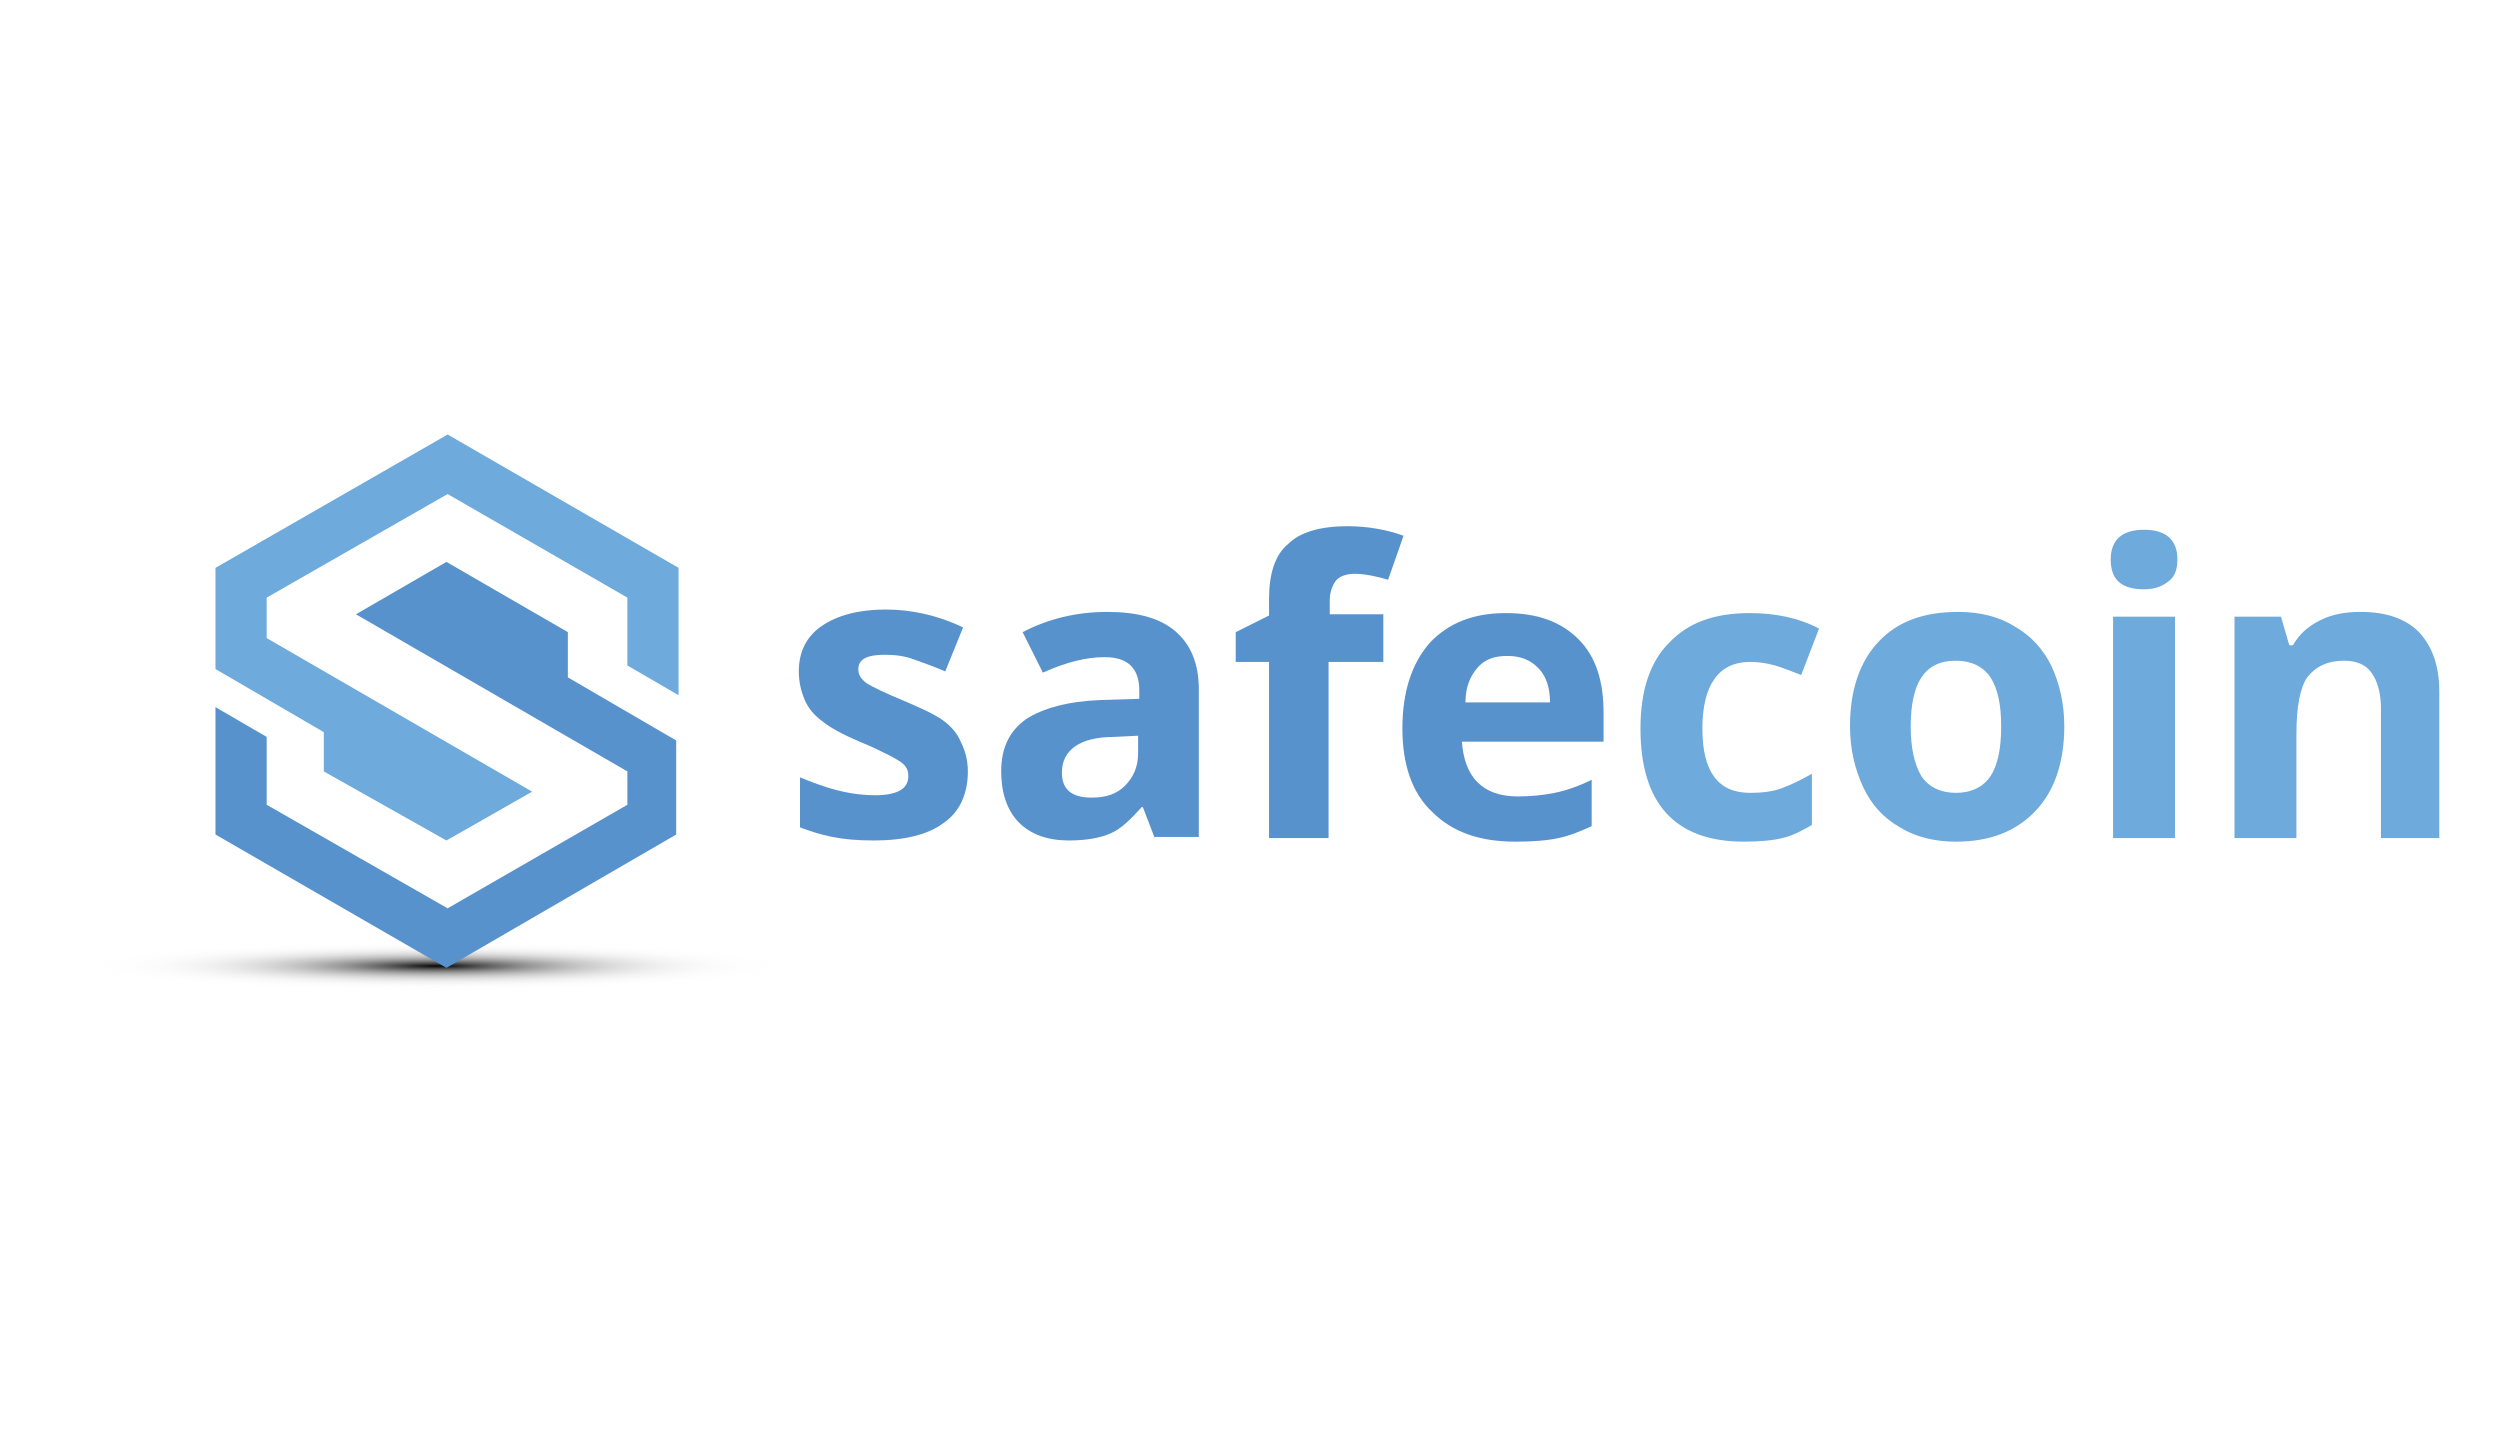
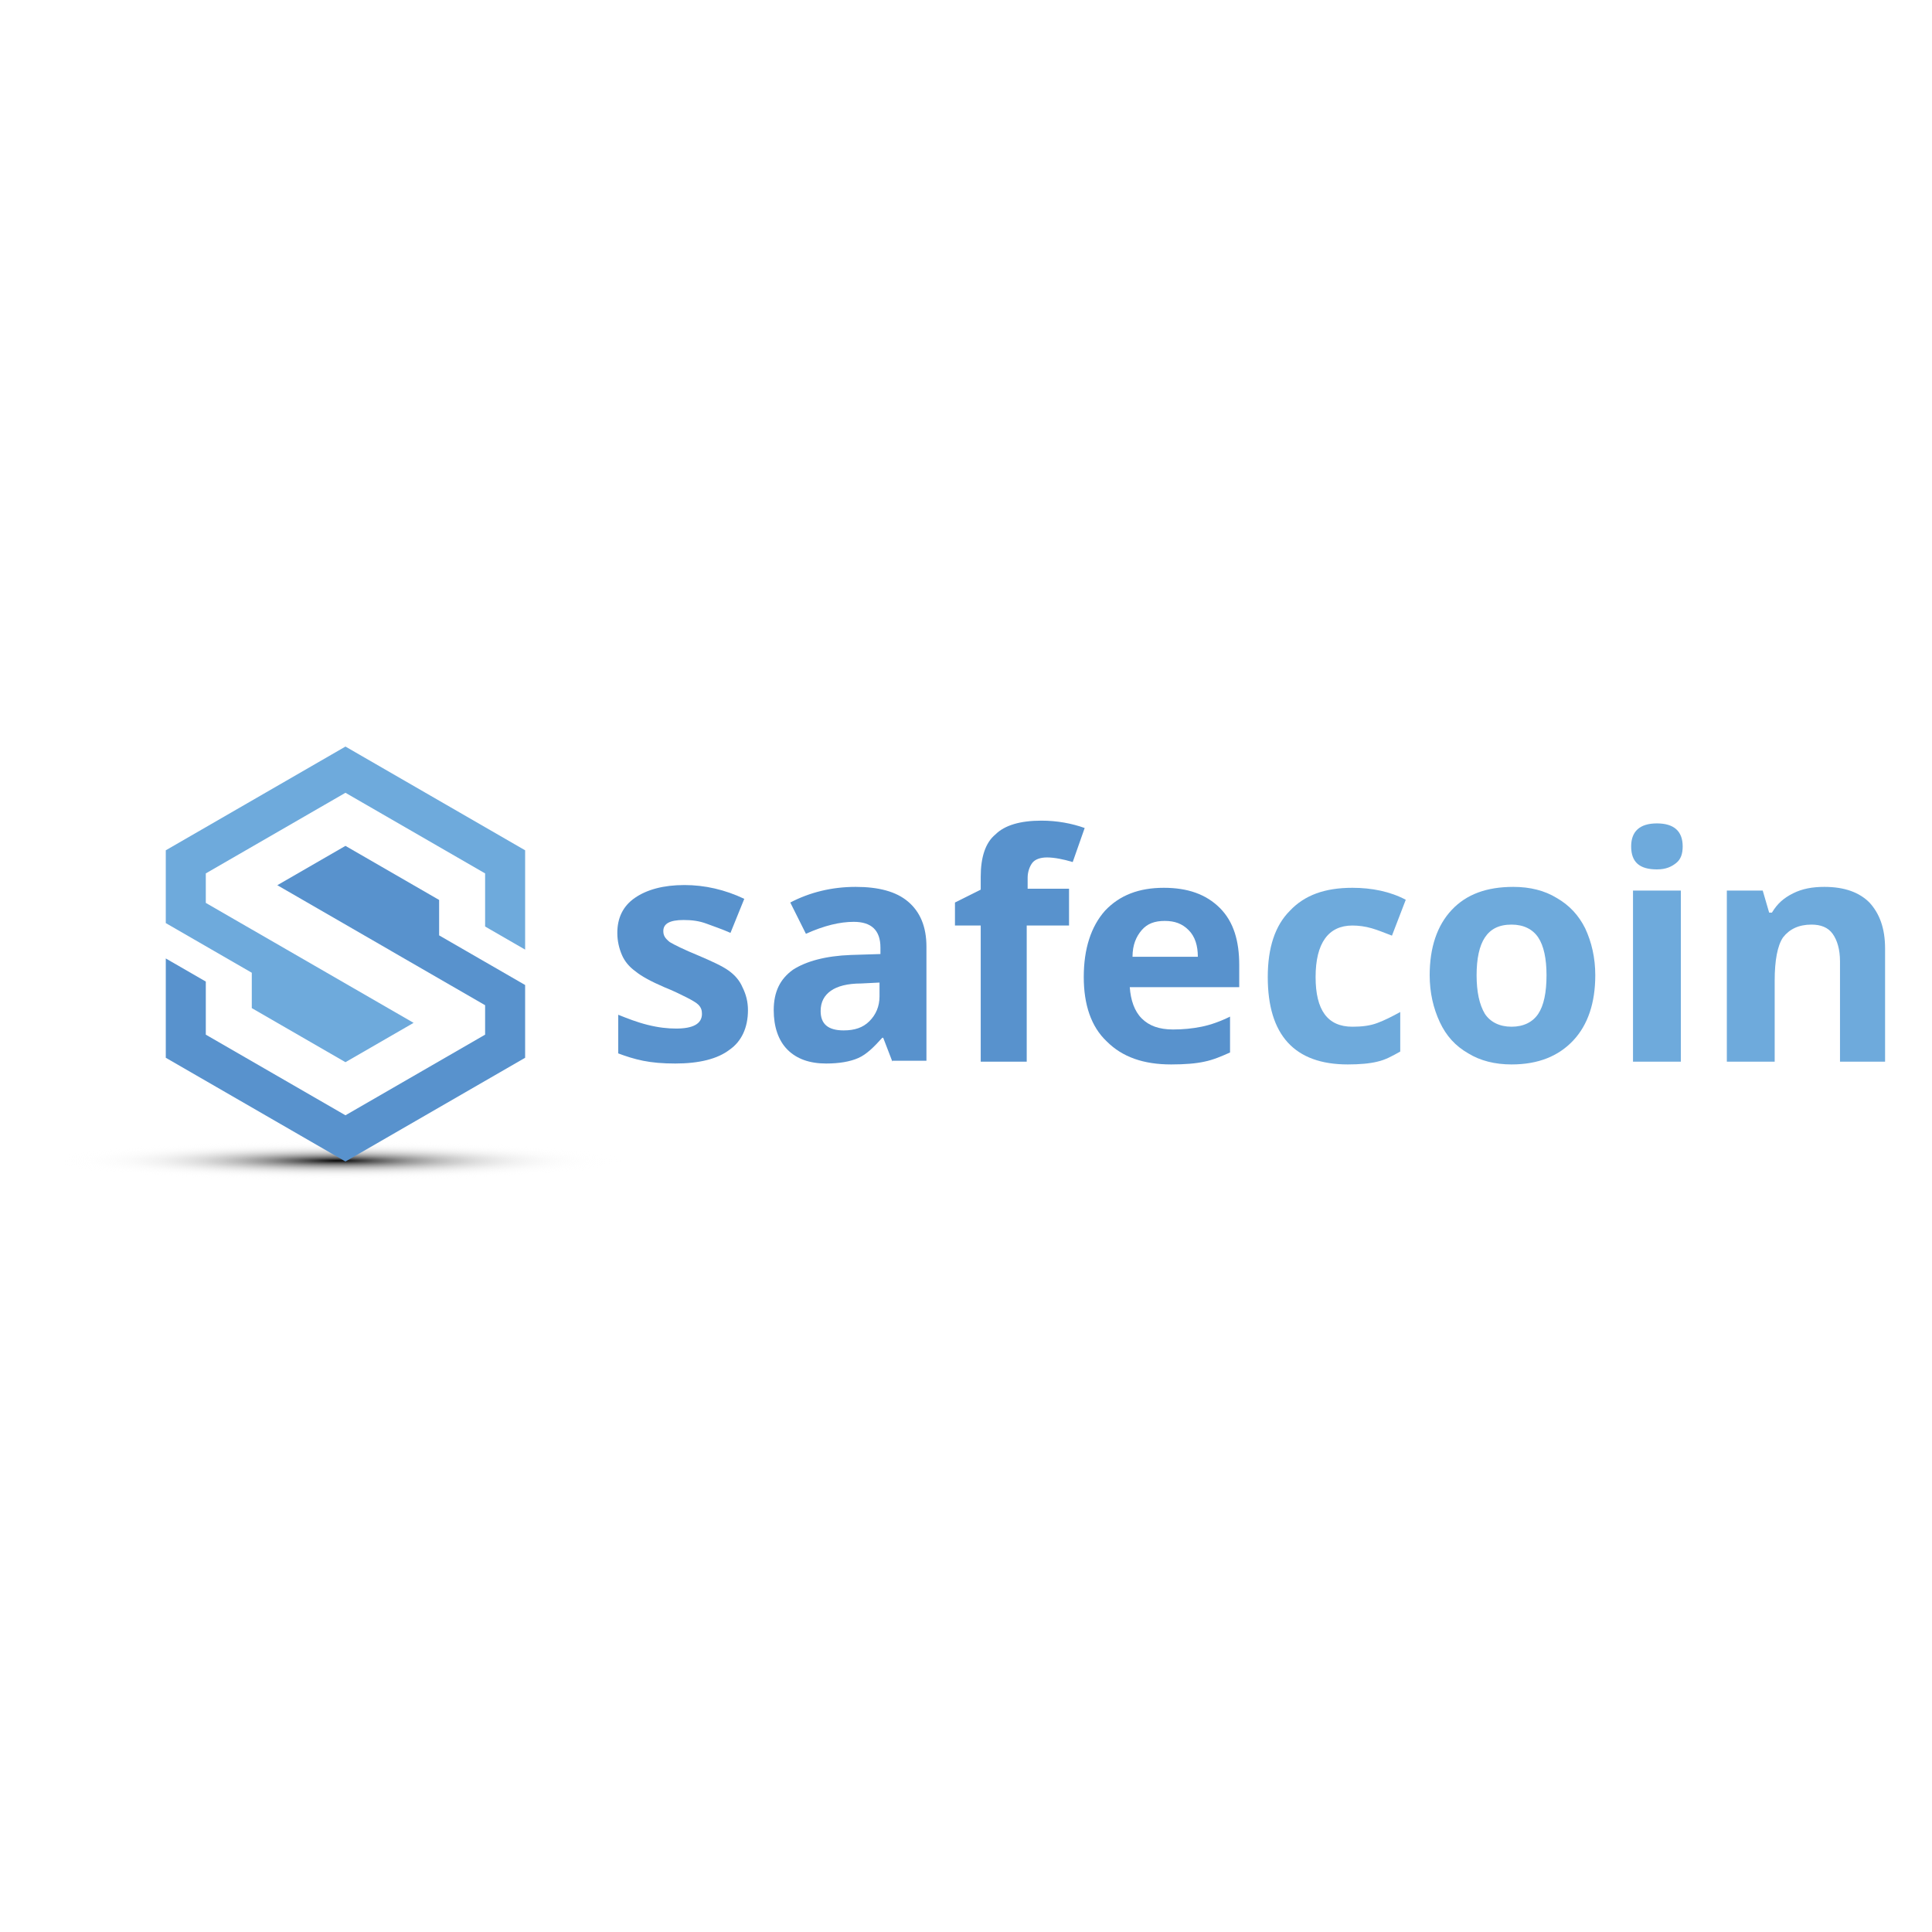
- <svg xmlns="http://www.w3.org/2000/svg" version="1.1" id="Layer_1" x="0px" y="0px" viewBox="0 0 210 120" style="enable-background:new 0 0 210 120;" xml:space="preserve">
-   <style type="text/css">
- 	.st0{fill:#5892CD;}
- 	.st1{fill:#6EAADC;}
- 	.st2{fill:url(#SVGID_1_);}
- </style>
+ <svg xmlns="http://www.w3.org/2000/svg" version="1.1" id="Layer_1" x="0px" y="0px" width="14173.23px" height="14173.23px" viewBox="0 0 14173.23 14173.23" enable-background="new 0 0 14173.23 14173.23" xml:space="preserve">
  <g>
-     <g>
-       <path class="st0" d="M81.3,64.8c0,1.9-0.7,3.4-2,4.3c-1.3,1-3.3,1.5-5.9,1.5c-1.4,0-2.5-0.1-3.5-0.3c-1-0.2-1.9-0.5-2.7-0.8v-4.2    c1,0.4,2,0.8,3.2,1.1c1.2,0.3,2.2,0.4,3.1,0.4c1.8,0,2.8-0.5,2.8-1.6c0-0.4-0.1-0.7-0.4-1c-0.2-0.2-0.7-0.5-1.3-0.8    c-0.6-0.3-1.4-0.7-2.4-1.1c-1.4-0.6-2.5-1.2-3.1-1.7c-0.7-0.5-1.2-1.1-1.5-1.8c-0.3-0.7-0.5-1.5-0.5-2.4c0-1.6,0.6-2.9,1.9-3.8    c1.3-0.9,3.1-1.4,5.4-1.4c2.2,0,4.4,0.5,6.5,1.5l-1.5,3.7c-0.9-0.4-1.8-0.7-2.6-1c-0.8-0.3-1.6-0.4-2.5-0.4    c-1.5,0-2.2,0.4-2.2,1.2c0,0.5,0.2,0.8,0.7,1.2c0.5,0.3,1.5,0.8,3.2,1.5c1.4,0.6,2.5,1.1,3.2,1.6c0.7,0.5,1.2,1.1,1.5,1.8    C81.1,63.1,81.3,63.9,81.3,64.8z" />
-       <path class="st0" d="M97,70.4l-1-2.6h-0.1c-0.9,1-1.7,1.8-2.6,2.2c-0.9,0.4-2.1,0.6-3.5,0.6c-1.8,0-3.2-0.5-4.2-1.5    c-1-1-1.5-2.5-1.5-4.3c0-2,0.7-3.4,2.1-4.4c1.4-0.9,3.5-1.5,6.3-1.6l3.2-0.1V58c0-1.9-1-2.8-2.9-2.8c-1.5,0-3.2,0.4-5.2,1.3    l-1.7-3.4c2.1-1.1,4.5-1.7,7.1-1.7c2.5,0,4.4,0.5,5.7,1.6c1.3,1.1,2,2.7,2,4.9v12.4H97z M95.6,61.8l-2,0.1c-1.5,0-2.6,0.3-3.3,0.8    c-0.7,0.5-1.1,1.2-1.1,2.2c0,1.4,0.8,2.1,2.5,2.1c1.2,0,2.1-0.3,2.8-1c0.7-0.7,1.1-1.6,1.1-2.7V61.8z" />
-       <path class="st0" d="M116.1,55.6h-4.5v14.8h-5V55.6h-2.8v-2.5l2.8-1.4v-1.4c0-2.1,0.5-3.7,1.6-4.6c1-1,2.7-1.5,5-1.5    c1.7,0,3.3,0.3,4.7,0.8l-1.3,3.7c-1-0.3-2-0.5-2.8-0.5c-0.7,0-1.3,0.2-1.6,0.6c-0.3,0.4-0.5,1-0.5,1.6v1.2h4.5V55.6z" />
-       <path class="st0" d="M127.3,70.7c-3,0-5.3-0.8-7-2.5c-1.7-1.6-2.5-4-2.5-7c0-3.1,0.8-5.5,2.3-7.2c1.6-1.7,3.7-2.5,6.4-2.5    c2.6,0,4.6,0.7,6.1,2.2c1.5,1.5,2.1,3.6,2.1,6.2v2.4h-11.9c0.1,1.4,0.5,2.6,1.3,3.4c0.8,0.8,1.9,1.2,3.4,1.2    c1.1,0,2.1-0.1,3.1-0.3c1-0.2,2.1-0.6,3.1-1.1v3.9c-0.9,0.4-1.8,0.8-2.8,1C130,70.6,128.8,70.7,127.3,70.7z M126.6,55.1    c-1.1,0-1.9,0.3-2.5,1c-0.6,0.7-1,1.6-1,2.9h7.1c0-1.2-0.3-2.2-1-2.9C128.5,55.4,127.7,55.1,126.6,55.1z" />
-       <path class="st1" d="M146.5,70.7c-5.8,0-8.7-3.2-8.7-9.5c0-3.2,0.8-5.6,2.4-7.2c1.6-1.7,3.8-2.5,6.8-2.5c2.1,0,4.1,0.4,5.8,1.3    l-1.5,3.9c-0.8-0.3-1.5-0.6-2.2-0.8c-0.7-0.2-1.4-0.3-2.1-0.3c-2.6,0-4,1.9-4,5.6c0,3.6,1.3,5.4,4,5.4c1,0,1.9-0.1,2.7-0.4    c0.8-0.3,1.6-0.7,2.5-1.2v4.3c-0.9,0.5-1.6,0.9-2.5,1.1C148.9,70.6,147.8,70.7,146.5,70.7z" />
-       <path class="st1" d="M173.4,61c0,3-0.8,5.4-2.4,7.1c-1.6,1.7-3.8,2.6-6.7,2.6c-1.8,0-3.4-0.4-4.7-1.2c-1.4-0.8-2.4-1.9-3.1-3.4    c-0.7-1.5-1.1-3.2-1.1-5.1c0-3,0.8-5.4,2.4-7.1c1.6-1.7,3.8-2.5,6.7-2.5c1.8,0,3.4,0.4,4.7,1.2c1.4,0.8,2.4,1.9,3.1,3.3    C173,57.4,173.4,59.1,173.4,61z M160.5,61c0,1.8,0.3,3.2,0.9,4.2c0.6,0.9,1.6,1.4,2.9,1.4c1.3,0,2.3-0.5,2.9-1.4    c0.6-0.9,0.9-2.3,0.9-4.2c0-1.8-0.3-3.2-0.9-4.1c-0.6-0.9-1.6-1.4-2.9-1.4c-1.4,0-2.3,0.5-2.9,1.4C160.8,57.8,160.5,59.2,160.5,61    z" />
-       <path class="st1" d="M177.3,47c0-1.6,0.9-2.5,2.8-2.5c1.8,0,2.8,0.8,2.8,2.5c0,0.8-0.2,1.4-0.7,1.8c-0.5,0.4-1.1,0.7-2.1,0.7    C178.2,49.5,177.3,48.7,177.3,47z M182.7,70.4h-5.2V51.8h5.2V70.4z" />
-       <path class="st1" d="M205,70.4h-5V59.5c0-1.3-0.3-2.3-0.8-3c-0.5-0.7-1.3-1-2.3-1c-1.4,0-2.4,0.5-3.1,1.4    c-0.6,0.9-0.9,2.5-0.9,4.7v8.8h-5.2V51.8h3.9l0.7,2.4h0.3c0.6-1,1.3-1.6,2.3-2.1c1-0.5,2.1-0.7,3.4-0.7c2.2,0,3.8,0.6,4.9,1.7    c1.1,1.2,1.7,2.8,1.7,5V70.4z" />
-     </g>
-     <radialGradient id="SVGID_1_" cx="296.224" cy="3535.31" r="5.106" gradientTransform="matrix(6.2004 0 0 0.431 -1800.018 -1442.568)" gradientUnits="userSpaceOnUse">
-       <stop offset="0" style="stop-color:#050505" />
-       <stop offset="1.346248e-002" style="stop-color:#0C0C0C;stop-opacity:0.987" />
-       <stop offset="0.129" style="stop-color:#444444;stop-opacity:0.871" />
-       <stop offset="0.247" style="stop-color:#767676;stop-opacity:0.753" />
-       <stop offset="0.367" style="stop-color:#A0A0A0;stop-opacity:0.633" />
-       <stop offset="0.488" style="stop-color:#C2C2C2;stop-opacity:0.512" />
-       <stop offset="0.61" style="stop-color:#DDDDDD;stop-opacity:0.39" />
-       <stop offset="0.735" style="stop-color:#F0F0F0;stop-opacity:0.265" />
-       <stop offset="0.863" style="stop-color:#FBFBFB;stop-opacity:0.137" />
-       <stop offset="1" style="stop-color:#FFFFFF;stop-opacity:0" />
-     </radialGradient>
-     <path class="st2" d="M70.1,81.2c0,1.2-14.6,2.3-32.5,2.3S5,82.5,5,81.2C5,80,19.6,79,37.6,79S70.1,80,70.1,81.2z" />
-     <g>
-       <polygon class="st0" points="47.7,56.9 47.7,53.1 37.5,47.2 29.9,51.6 52.7,64.8 52.7,67.6 37.6,76.3 22.4,67.6 22.4,61.9     18.1,59.4 18.1,70.1 37.5,81.3 56.8,70.1 56.8,62.2   " />
-       <polygon class="st0" points="52.7,50.2 52.7,50.2 37.6,41.5 22.4,50.2 22.4,50.2 37.6,41.5   " />
-     </g>
-     <polygon class="st1" points="37.6,36.5 18.1,47.7 18.1,56.2 27.2,61.5 27.2,61.5 27.2,61.5 27.2,61.5 27.2,64.8 37.5,70.6    44.7,66.5 22.4,53.6 22.4,50.2 37.6,41.5 52.7,50.2 52.7,55.9 57,58.4 57,47.7  " />
+     <path fill="#5892CD" d="M5487.064,7410.575c0,128.233-47.244,229.472-134.982,290.214   c-87.74,67.492-222.723,101.237-398.201,101.237c-94.488,0-168.729-6.749-236.221-20.247   c-67.49-13.498-128.233-33.746-182.227-53.994V7444.32c67.492,26.997,134.983,53.994,215.973,74.241   c80.99,20.247,148.481,26.997,209.225,26.997c121.484,0,188.977-33.746,188.977-107.986c0-26.997-6.75-47.244-26.997-67.492   c-13.498-13.498-47.244-33.746-87.739-53.993c-40.494-20.247-94.488-47.244-161.98-74.241   c-94.488-40.494-168.729-80.989-209.223-114.735c-47.244-33.745-80.99-74.24-101.238-121.484s-33.746-101.237-33.746-161.979   c0-107.987,40.496-195.727,128.234-256.469c87.74-60.742,209.225-94.488,364.455-94.488c148.48,0,296.963,33.746,438.695,101.237   l-101.237,249.72c-60.743-26.997-121.485-47.244-175.478-67.492c-53.994-20.247-107.987-26.996-168.729-26.996   c-101.237,0-148.481,26.996-148.481,80.989c0,33.746,13.498,53.993,47.244,80.99c33.746,20.247,101.237,53.993,215.973,101.237   c94.488,40.494,168.729,74.24,215.973,107.986s80.99,74.24,101.238,121.484C5473.566,7295.839,5487.064,7349.832,5487.064,7410.575   z" />
+     <path fill="#5892CD" d="M6546.683,7788.527l-67.491-175.478h-6.75c-60.742,67.491-114.734,121.485-175.478,148.481   s-141.732,40.494-236.221,40.494c-121.485,0-215.973-33.745-283.464-101.236c-67.492-67.492-101.238-168.729-101.238-290.215   c0-134.982,47.244-229.471,141.732-296.963c94.488-60.742,236.221-101.237,425.197-107.986l215.973-6.749v-47.244   c0-128.233-67.491-188.976-195.725-188.976c-101.238,0-215.974,26.996-350.957,87.738l-114.735-229.471   c141.732-74.241,303.712-114.736,479.19-114.736c168.729,0,296.963,33.746,384.701,107.986   c87.74,74.24,134.984,182.228,134.984,330.709v836.896h-249.72V7788.527z M6452.194,7208.1l-134.983,6.75   c-101.237,0-175.479,20.247-222.723,53.992c-47.244,33.746-74.24,80.99-74.24,148.482c0,94.488,53.994,141.731,168.729,141.731   c80.99,0,141.732-20.247,188.977-67.491s74.241-107.986,74.241-182.228V7208.1z" />
+     <path fill="#5892CD" d="M7835.771,6789.652H7532.06v998.875h-337.458v-998.875h-188.977v-168.729l188.977-94.488v-94.489   c0-141.731,33.746-249.719,107.986-310.461c67.492-67.491,182.227-101.237,337.458-101.237c114.735,0,222.722,20.248,317.21,53.993   l-87.739,249.719c-67.491-20.247-134.983-33.745-188.977-33.745c-47.243,0-87.739,13.498-107.986,40.494   c-20.247,26.997-33.745,67.492-33.745,107.986v80.99h303.711v269.967H7835.771z" />
+     <path fill="#5892CD" d="M8591.678,7808.775c-202.475,0-357.705-53.994-472.441-168.729   c-114.735-107.986-168.729-269.966-168.729-472.44c0-209.225,53.993-371.204,155.23-485.939   c107.986-114.736,249.719-168.729,431.945-168.729c175.479,0,310.463,47.244,411.699,148.481   c101.238,101.237,141.732,242.97,141.732,418.448v161.979h-803.148c6.748,94.488,33.744,175.479,87.738,229.471   c53.994,53.994,128.234,80.99,229.471,80.99c74.242,0,141.734-6.749,209.225-20.248c67.492-13.498,141.732-40.494,209.225-74.24   v263.217c-60.742,26.997-121.484,53.994-188.977,67.492C8773.904,7802.025,8692.914,7808.775,8591.678,7808.775z    M8544.434,6755.906c-74.24,0-128.234,20.248-168.729,67.492c-40.496,47.244-67.492,107.986-67.492,195.725h479.189   c0-80.989-20.248-148.48-67.492-195.725C8672.668,6776.154,8618.674,6755.906,8544.434,6755.906z" />
+     <path fill="#6EAADC" d="M9887.516,7808.775c-391.451,0-587.176-215.973-587.176-641.17c0-215.974,53.992-377.953,161.979-485.939   c107.986-114.736,256.469-168.729,458.943-168.729c141.732,0,276.715,26.997,391.451,87.739l-101.238,263.217   c-53.992-20.247-101.236-40.494-148.48-53.993c-47.244-13.498-94.488-20.247-141.732-20.247   c-175.479,0-269.967,128.234-269.967,377.953c0,242.969,87.74,364.454,269.967,364.454c67.492,0,128.232-6.749,182.227-26.997   s107.986-47.244,168.729-80.989v290.214c-60.742,33.746-107.986,60.742-168.729,74.24   C10049.494,7802.025,9975.254,7808.775,9887.516,7808.775z" />
+     <path fill="#6EAADC" d="M11703.039,7154.107c0,202.475-53.994,364.454-161.98,479.189s-256.467,175.479-452.193,175.479   c-121.484,0-229.471-26.997-317.209-80.99c-94.488-53.993-161.98-128.234-209.225-229.471   c-47.244-101.238-74.242-215.974-74.242-344.207c0-202.476,53.994-364.455,161.98-479.19   c107.986-114.736,256.469-168.729,452.193-168.729c121.484,0,229.471,26.997,317.209,80.99   c94.488,53.993,161.98,128.234,209.225,222.723C11676.043,6911.137,11703.039,7025.873,11703.039,7154.107z M10832.398,7154.107   c0,121.484,20.246,215.973,60.742,283.464c40.494,60.743,107.986,94.488,195.725,94.488s155.23-33.745,195.725-94.488   c40.496-60.743,60.742-155.23,60.742-283.465c0-121.484-20.248-215.973-60.742-276.716   c-40.496-60.742-107.986-94.488-195.725-94.488c-94.488,0-155.23,33.746-195.725,94.488   C10852.645,6938.134,10832.398,7032.622,10832.398,7154.107z" />
+     <path fill="#6EAADC" d="M11966.256,6209.225c0-107.986,60.742-168.729,188.977-168.729c121.486,0,188.977,53.993,188.977,168.729   c0,53.993-13.498,94.488-47.244,121.484c-33.744,26.997-74.24,47.244-141.732,47.244   C12026.998,6377.953,11966.256,6323.961,11966.256,6209.225z M12330.711,7788.527h-350.957V6533.185h350.957V7788.527z" />
+     <path fill="#6EAADC" d="M13835.773,7788.527h-337.459v-735.658c0-87.738-20.248-155.23-53.992-202.475   c-33.746-47.244-87.74-67.491-155.232-67.491c-94.486,0-161.979,33.745-209.223,94.488   c-40.496,60.742-60.742,168.729-60.742,317.21v593.926h-350.957V6533.185h263.217l47.244,161.979h20.248   c40.494-67.491,87.738-107.986,155.23-141.732s141.732-47.244,229.471-47.244c148.482,0,256.469,40.495,330.709,114.736   c74.24,80.989,114.734,188.977,114.734,337.457v830.146H13835.773z" />
+   </g>
+   <radialGradient id="SVGID_1_" cx="280.136" cy="10867.808" r="5.106" gradientTransform="matrix(418.4748 0 0 -29.0889 -114753.539 324646.344)" gradientUnits="userSpaceOnUse">
+     <stop offset="0" style="stop-color:#050505" />
+     <stop offset="0.013" style="stop-color:#0C0C0C;stop-opacity:0.987" />
+     <stop offset="0.129" style="stop-color:#444444;stop-opacity:0.871" />
+     <stop offset="0.247" style="stop-color:#767676;stop-opacity:0.753" />
+     <stop offset="0.367" style="stop-color:#A0A0A0;stop-opacity:0.633" />
+     <stop offset="0.488" style="stop-color:#C2C2C2;stop-opacity:0.512" />
+     <stop offset="0.61" style="stop-color:#DDDDDD;stop-opacity:0.39" />
+     <stop offset="0.735" style="stop-color:#F0F0F0;stop-opacity:0.265" />
+     <stop offset="0.863" style="stop-color:#FBFBFB;stop-opacity:0.137" />
+     <stop offset="1" style="stop-color:#FFFFFF;stop-opacity:0" />
+   </radialGradient>
+   <path fill="url(#SVGID_1_)" d="M4731.159,8517.437c0,80.989-985.377,155.231-2193.477,155.231s-2200.226-67.492-2200.226-155.231  c0-80.989,985.377-148.481,2200.226-148.481S4731.159,8436.447,4731.159,8517.437z" />
+   <g>
+     <polygon fill="#6EAADC" points="2534.295,5476.801 1216.199,6237.805 1216.199,6771.74 1216.257,6771.775 1216.221,6771.838    1847.135,7136.109 1847.135,7395.541 2534.295,7792.27 3034.133,7503.689 1847.135,6818.375 1847.135,6818.512 1509.802,6623.748    1509.802,6407.316 2534.295,5815.826 3558.785,6407.316 3558.785,6796.973 3852.389,6966.484 3852.389,6237.805  " />
+     <polygon fill="#5892CD" points="3852.418,7226.199 3852.389,7226.182 3852.389,7226.043 3558.785,7056.533 3558.785,7056.664    3221.453,6861.9 3221.453,6602.076 2534.295,6205.346 2034.455,6493.926 2872.031,6977.502 2871.922,6977.689 3558.785,7374.26    3558.785,7590.299 2534.294,8181.787 1509.802,7590.299 1509.802,7200.812 1216.199,7031.301 1216.199,7759.811 2534.295,8520.812    3852.389,7759.811 3852.389,7226.252  " />
  </g>
</svg>
